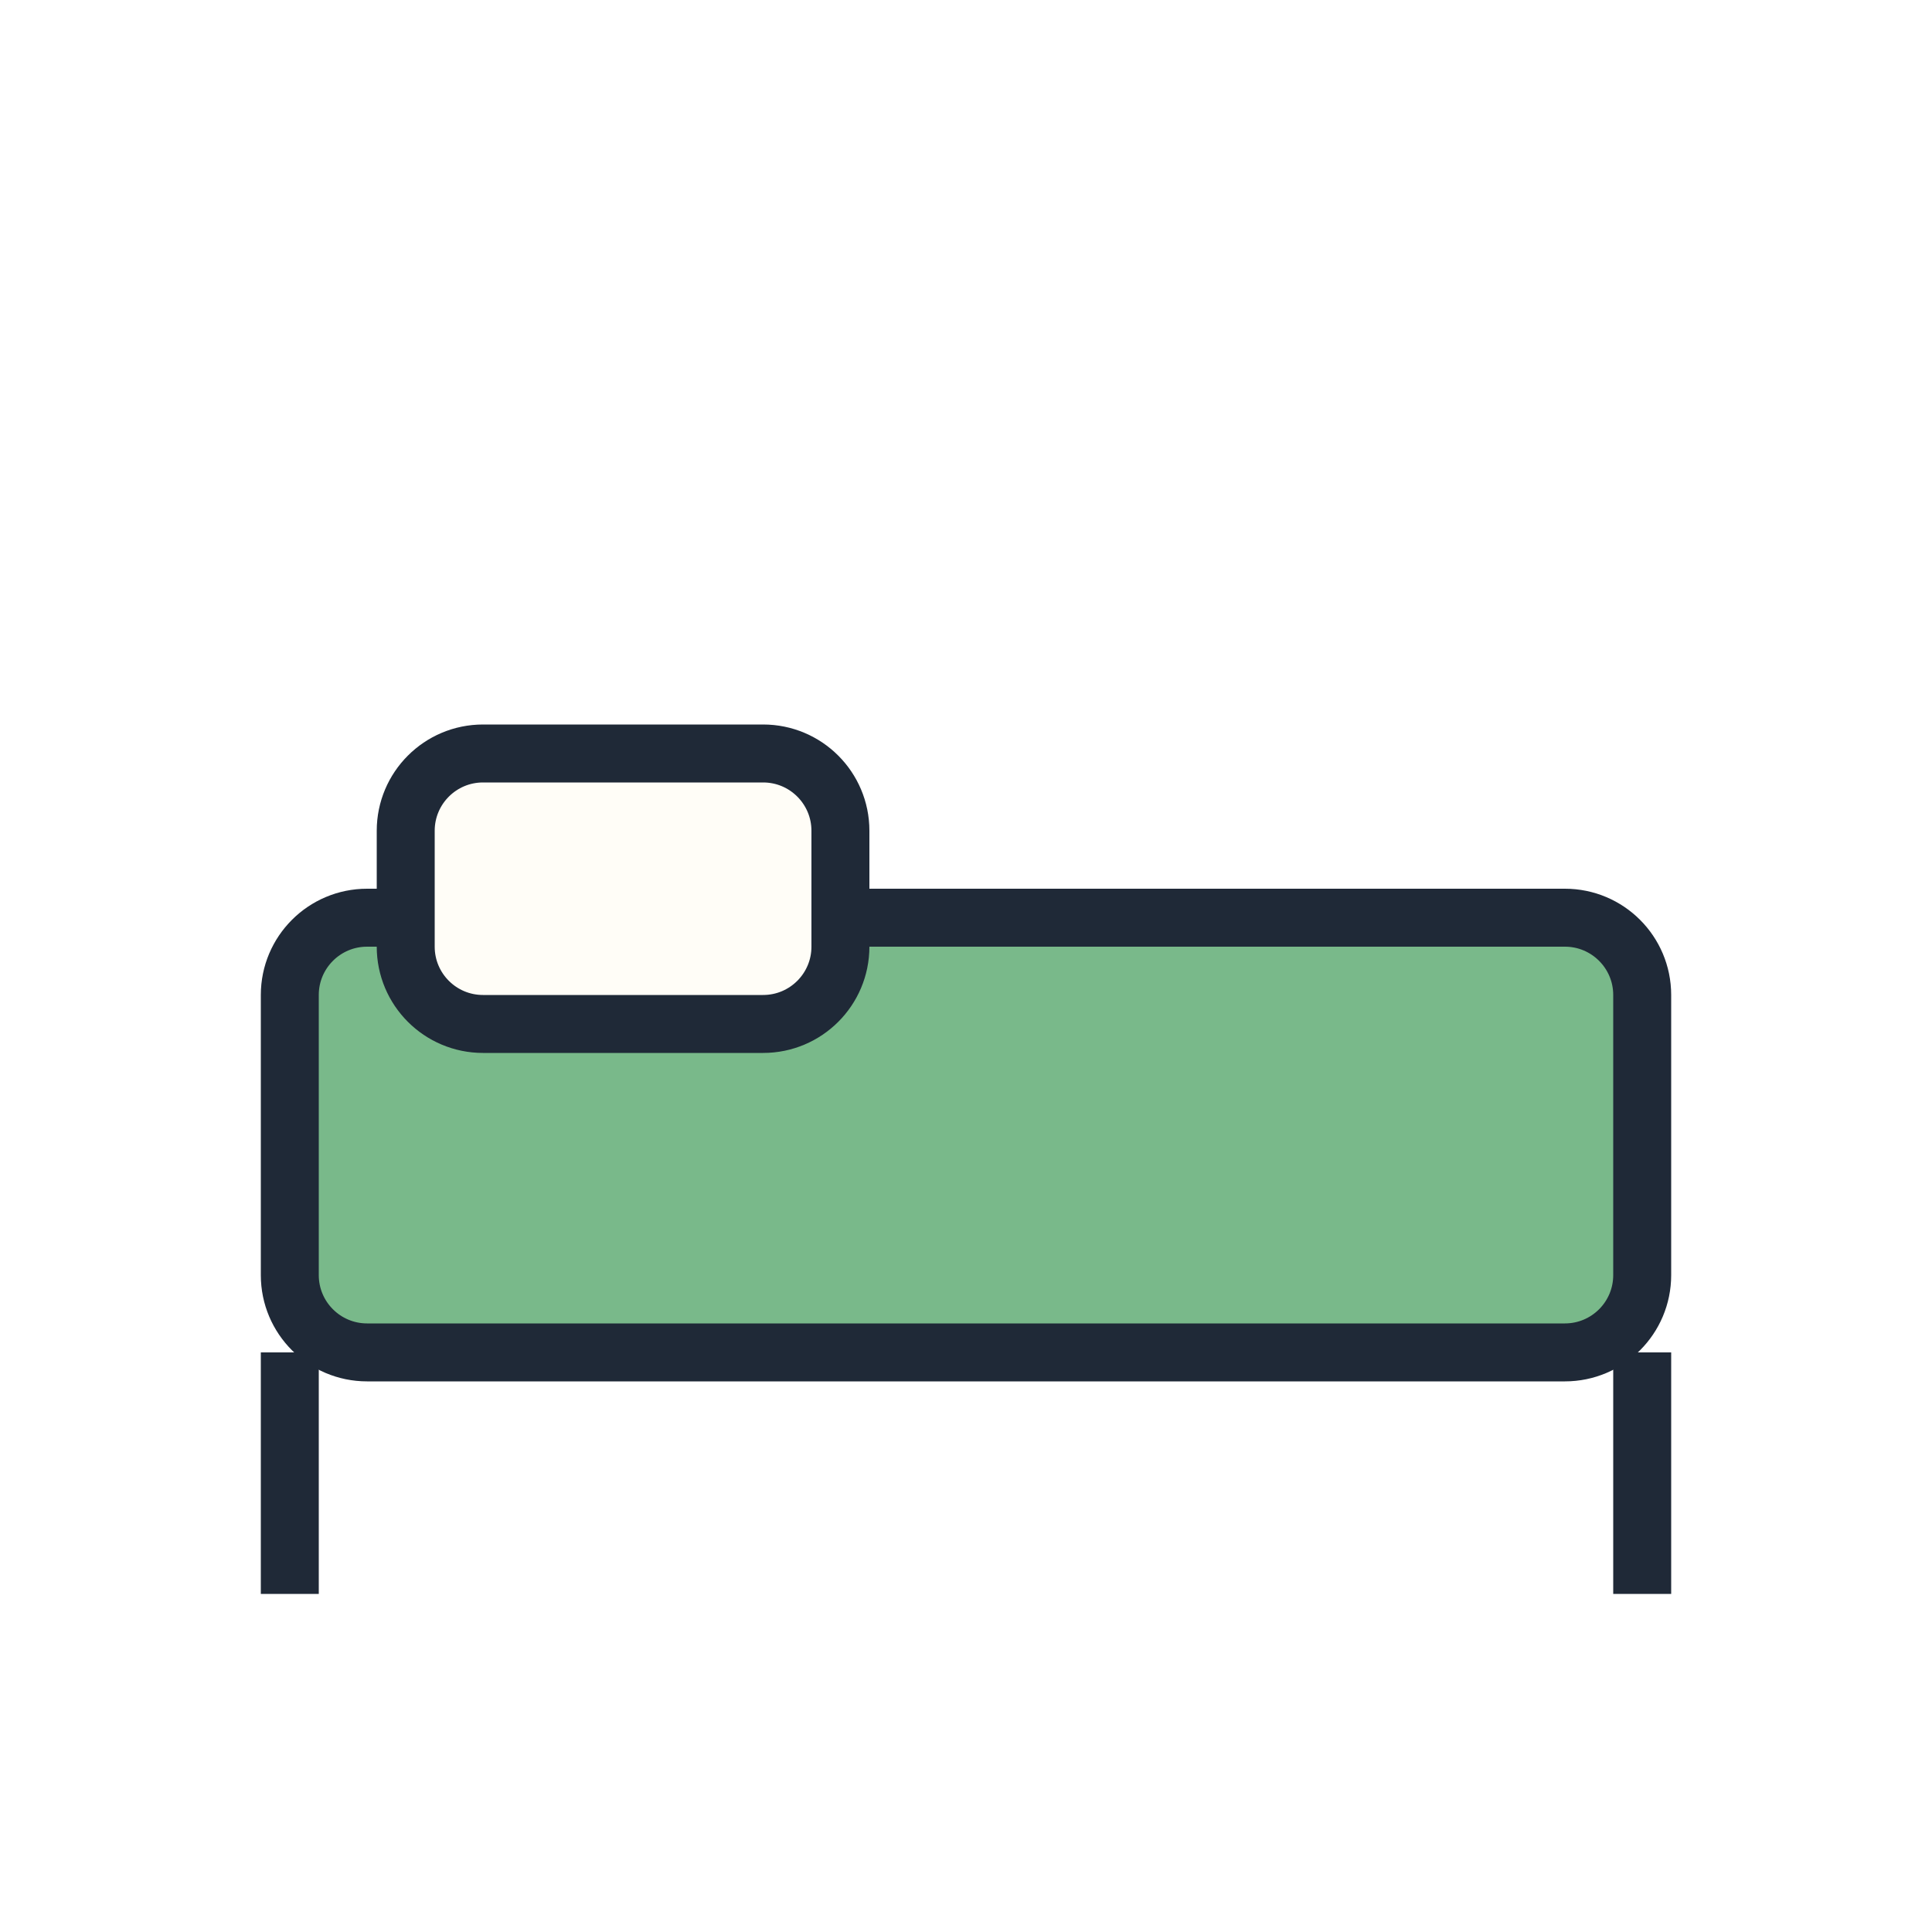
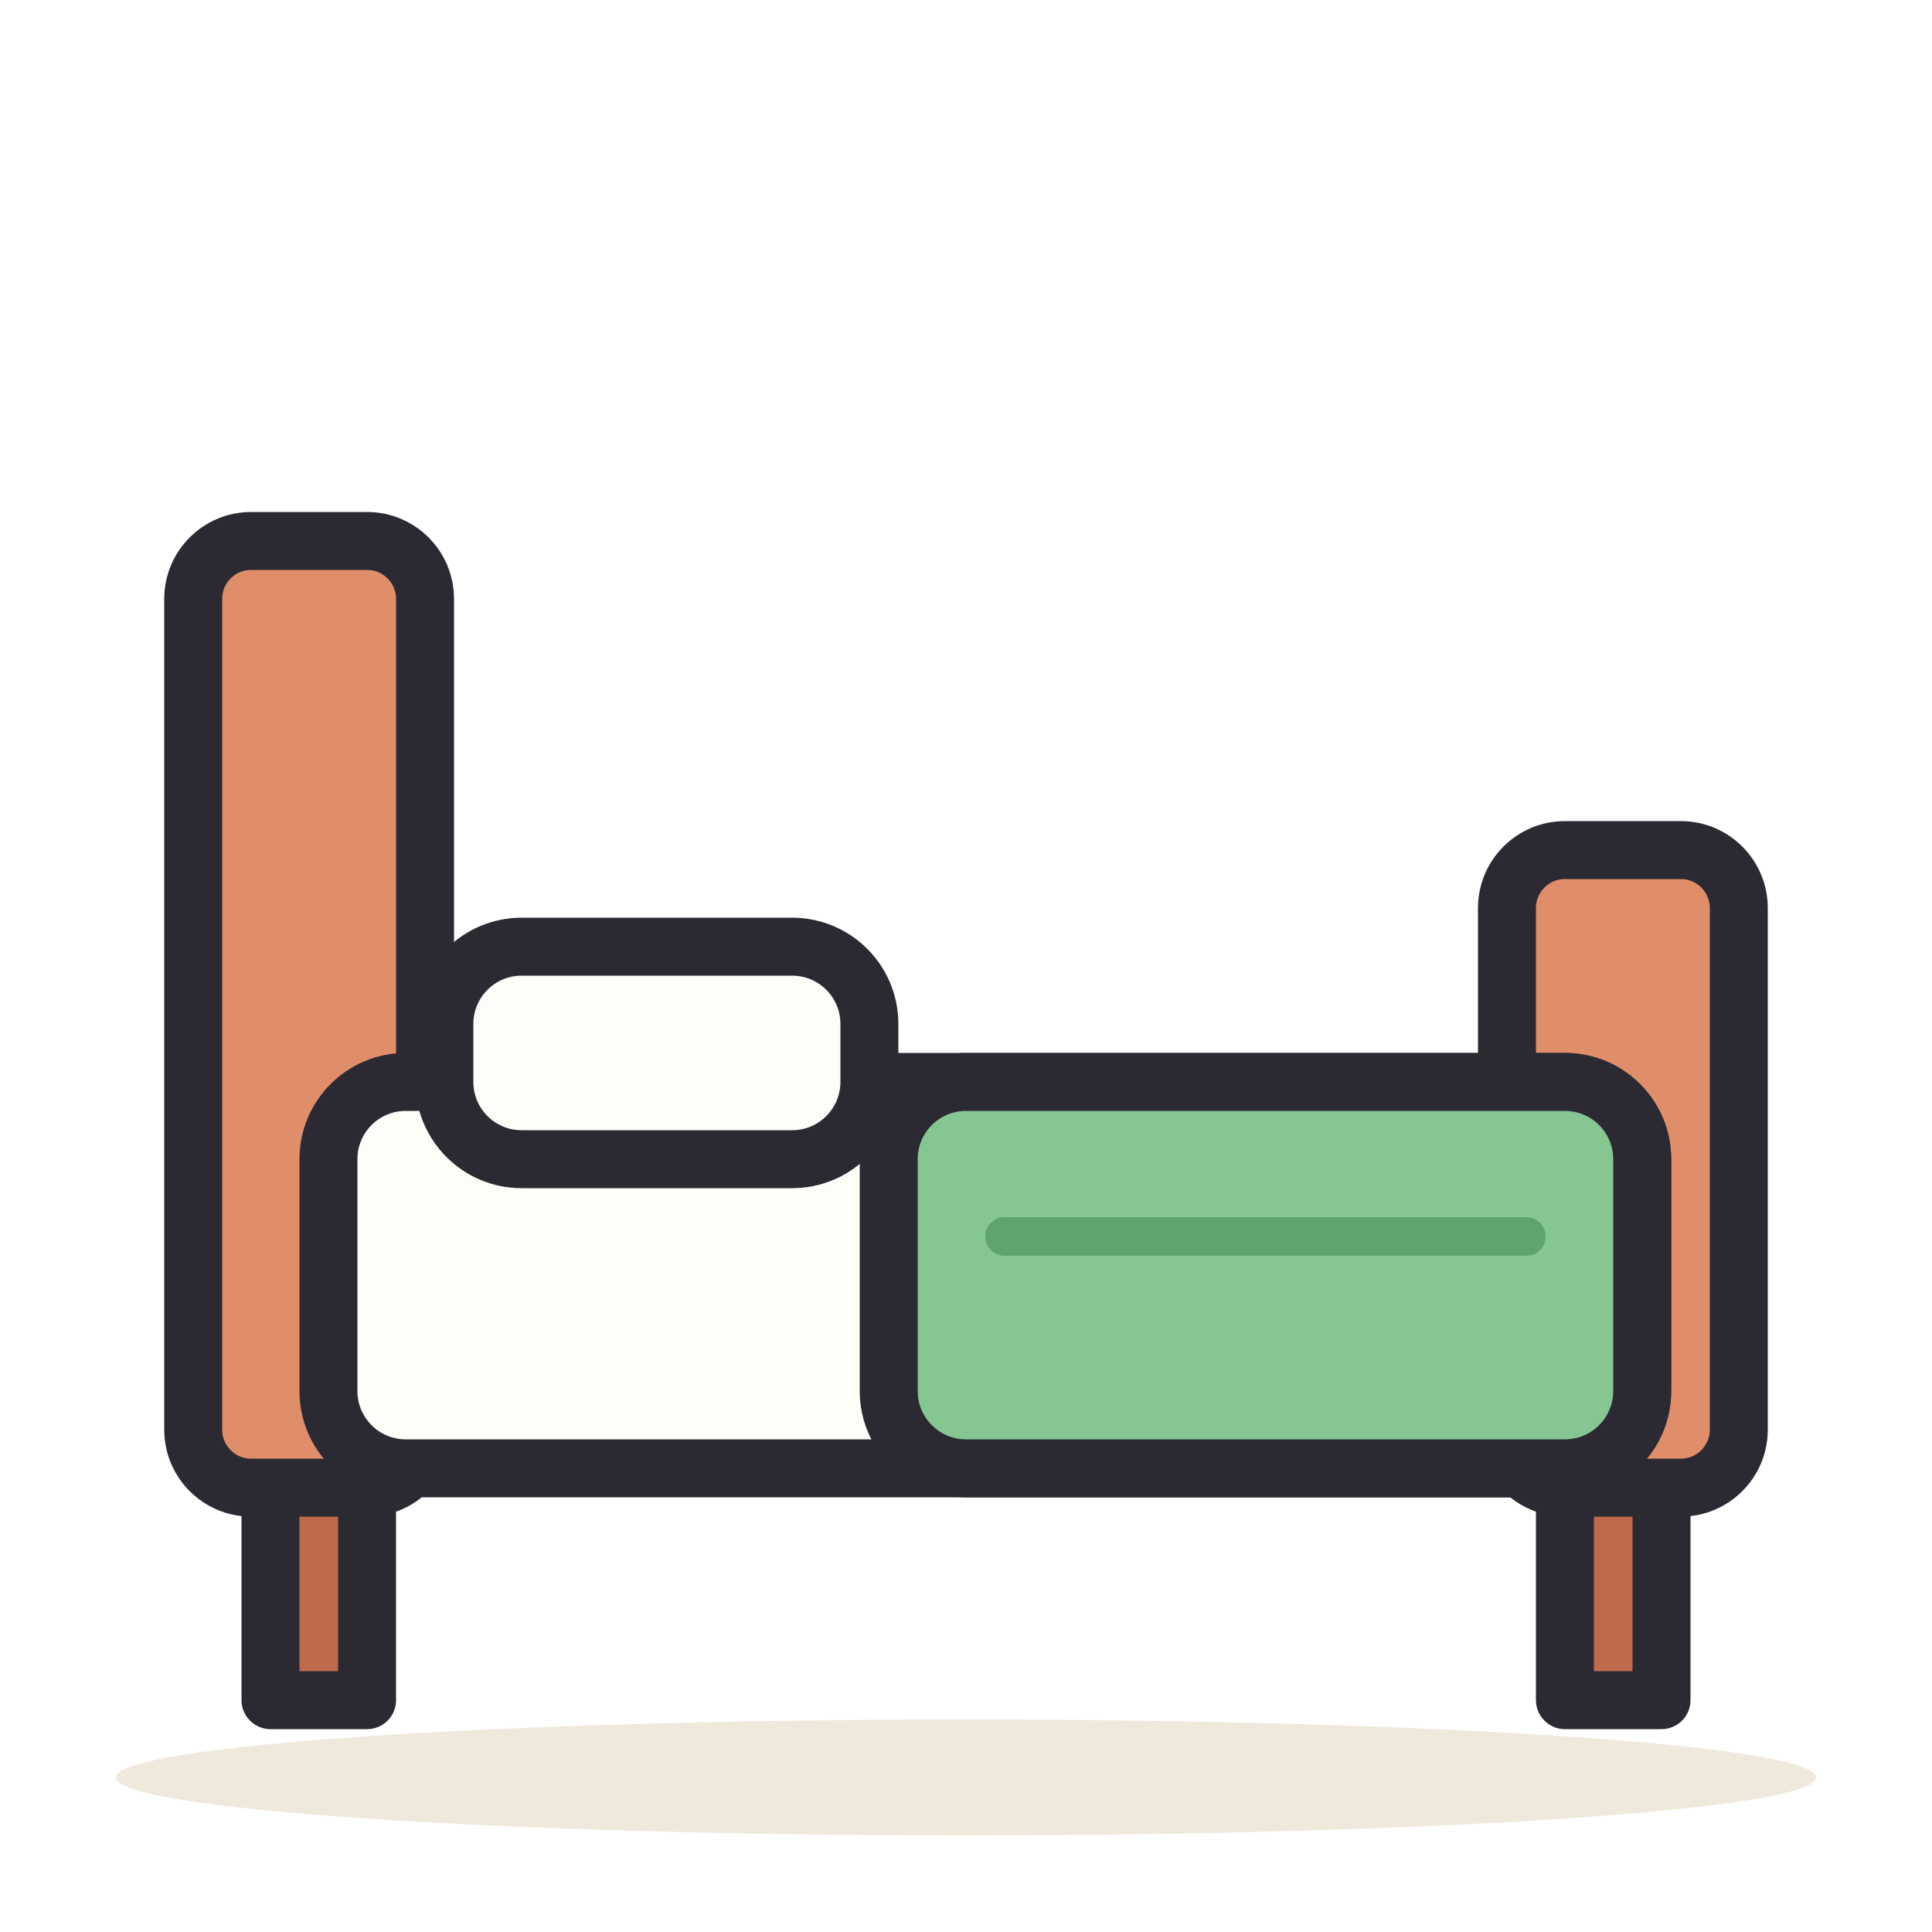
<svg xmlns="http://www.w3.org/2000/svg" viewBox="0 0 200 200" width="200" height="200" role="img" fill="none">
-   <g stroke="#1f2937" stroke-width="6" stroke-linejoin="round">
-     <rect x="30" y="95" width="140" height="45" rx="8" fill="#79b98a" />
-     <rect x="42" y="78" width="45" height="28" rx="8" fill="#fffdf7" />
-     <line x1="30" y1="140" x2="30" y2="165" />
-     <line x1="170" y1="140" x2="170" y2="165" />
-   </g>
+   <ellipse cx="100" cy="184" rx="88" ry="6" fill="#efe9dc" />
+   <rect x="28" y="150" width="10" height="26" fill="#bf6a4b" stroke="#2b2a33" stroke-width="6" stroke-linejoin="round" stroke-linecap="round" />
+   <rect x="162" y="150" width="10" height="26" fill="#bf6a4b" stroke="#2b2a33" stroke-width="6" stroke-linejoin="round" stroke-linecap="round" />
+   <rect x="20" y="56" width="24" height="98" rx="6" fill="#e08d6a" stroke="#2b2a33" stroke-width="6" stroke-linejoin="round" stroke-linecap="round" />
+   <rect x="156" y="88" width="24" height="66" rx="6" fill="#e08d6a" stroke="#2b2a33" stroke-width="6" stroke-linejoin="round" stroke-linecap="round" />
+   <rect x="34" y="112" width="136" height="40" rx="8" fill="#fffdf7" stroke="#2b2a33" stroke-width="6" stroke-linejoin="round" stroke-linecap="round" />
+   <rect x="46" y="98" width="44" height="22" rx="8" fill="#fffdf7" stroke="#2b2a33" stroke-width="6" stroke-linejoin="round" stroke-linecap="round" />
+   <rect x="92" y="112" width="78" height="40" rx="8" fill="#86c692" stroke="#2b2a33" stroke-width="6" stroke-linejoin="round" stroke-linecap="round" />
+   <line x1="104" y1="128" x2="158" y2="128" stroke="#5fa46e" stroke-width="4" stroke-linecap="round" />
</svg>
